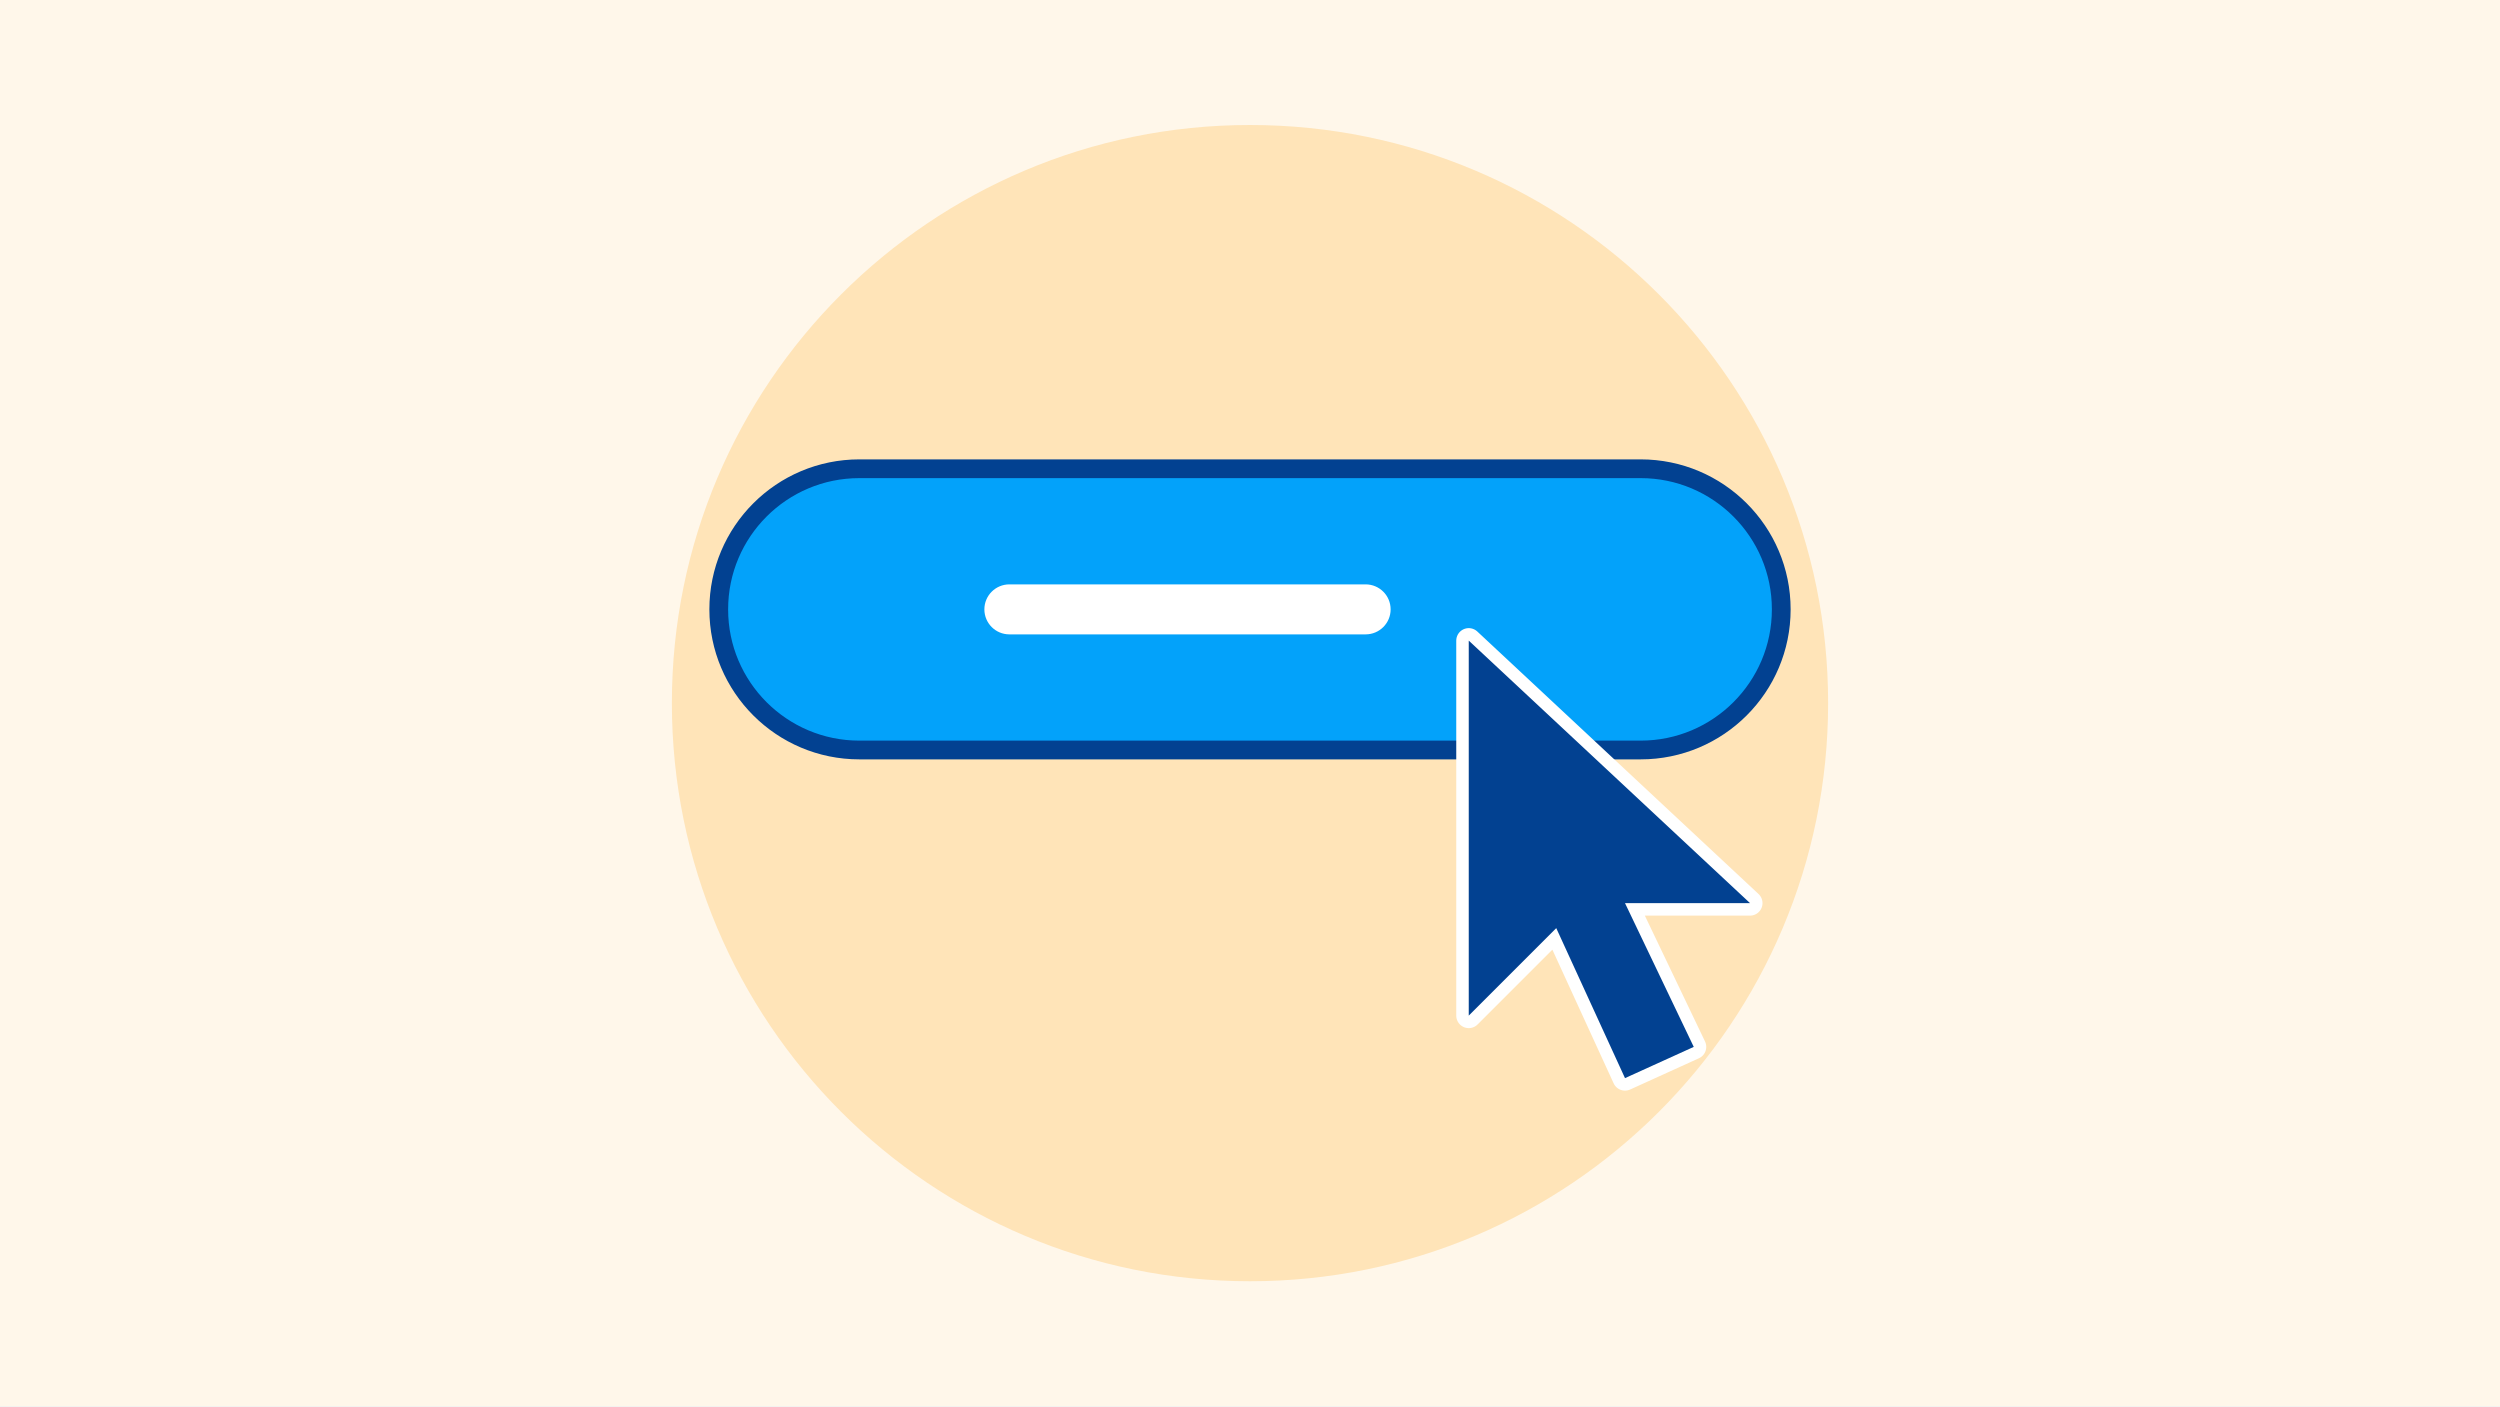
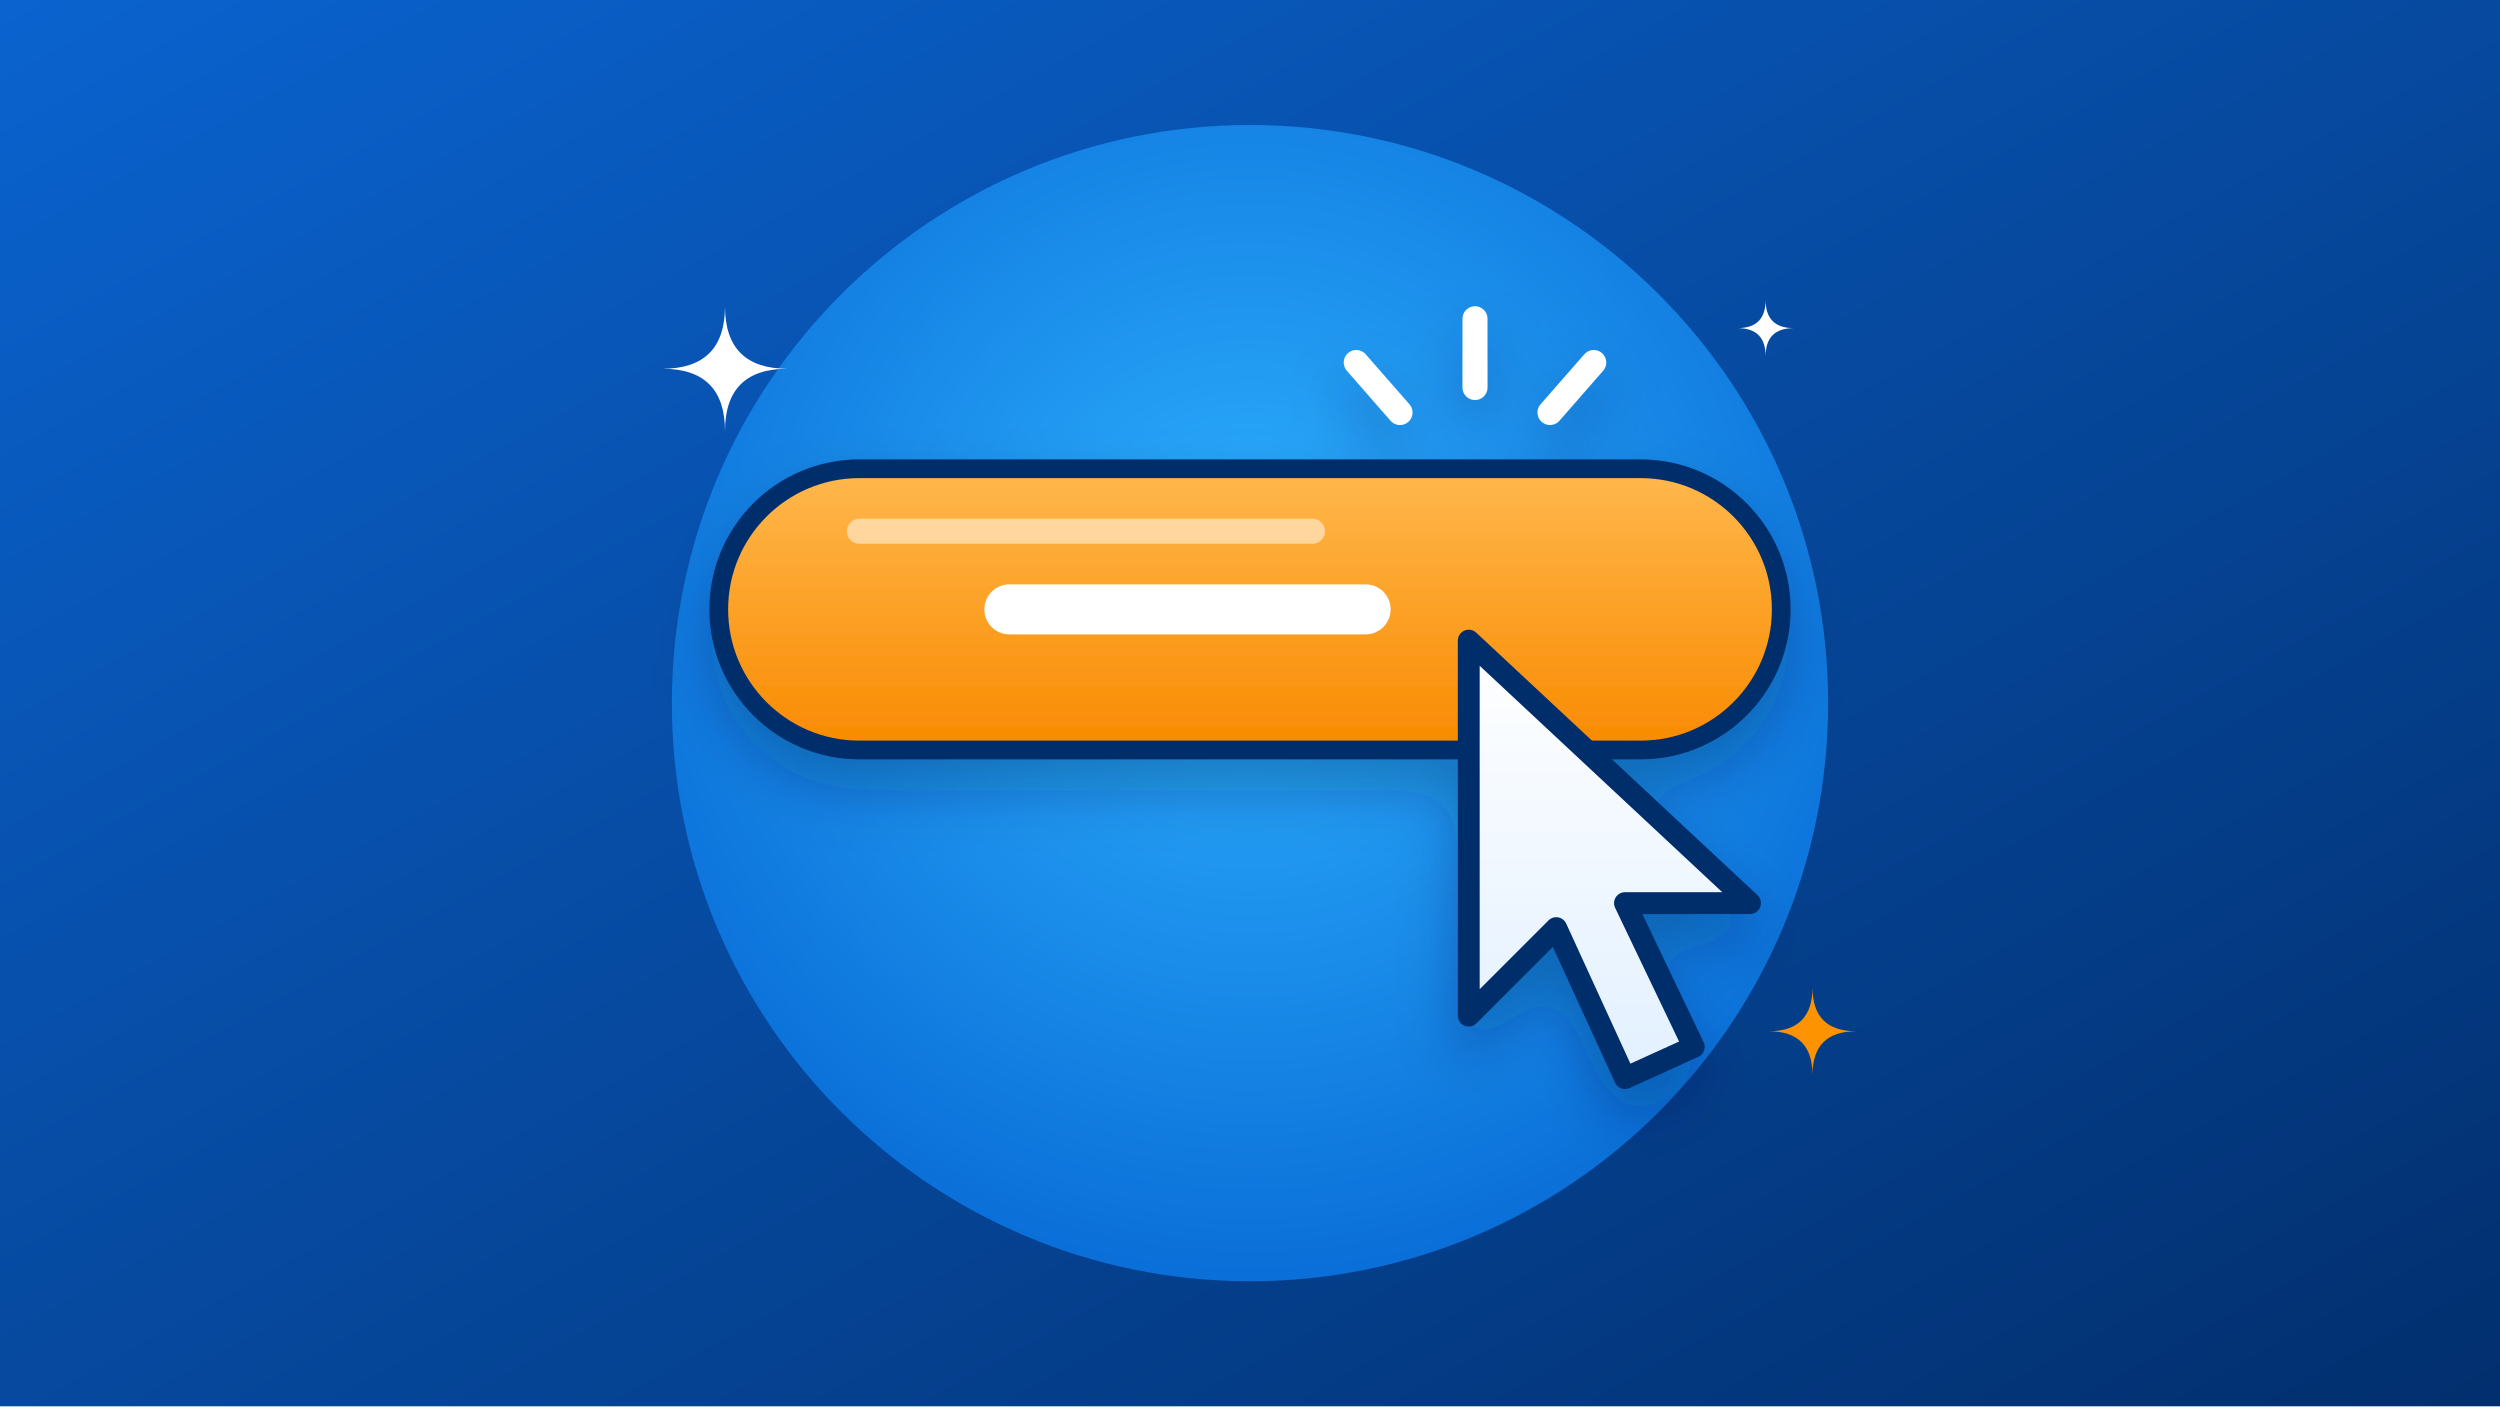
<svg xmlns="http://www.w3.org/2000/svg" viewBox="0 0 800 450" width="800" height="450" role="img" aria-label="A pointer clicking a sign-in button, for trying the live demo">
-   <rect width="800" height="450" fill="#FFF7EA" />
-   <circle cx="400" cy="225" r="185" fill="#FFE4B8" />
-   <rect x="230" y="150" width="340" height="90" rx="45" fill="#03A2FA" stroke="#024191" stroke-width="6" />
-   <rect x="315" y="187" width="130" height="16" rx="8" fill="#FFFFFF" />
-   <path d="M470,205 L470,325 L498,297 L520,345 L542,335 L520,289 L560,289 Z" fill="#024191" stroke="#FFFFFF" stroke-width="8" stroke-linejoin="round" paint-order="stroke" />
+   <defs>
+     <linearGradient id="o" x1="0" y1="0" x2="0" y2="1">
+       <stop offset="0" stop-color="#FFB84D" />
+       <stop offset="1" stop-color="#F98A00" />
+     </linearGradient>
+     <linearGradient id="s" x1="0" y1="0" x2="0" y2="1">
+       <stop offset="0" stop-color="#6FD2FF" />
+       <stop offset="1" stop-color="#0396EA" />
+     </linearGradient>
+     <linearGradient id="n" x1="0" y1="0" x2="0" y2="1">
+       <stop offset="0" stop-color="#1A6AD0" />
+       <stop offset="1" stop-color="#023A84" />
+     </linearGradient>
+     <linearGradient id="w" x1="0" y1="0" x2="0" y2="1">
+       <stop offset="0" stop-color="#FFFFFF" />
+       <stop offset="1" stop-color="#E2F0FF" />
+     </linearGradient>
+     <radialGradient id="cw" cx="0.5" cy="0.4" r="0.6">
+       <stop offset="0" stop-color="#FFF1DA" />
+       <stop offset="1" stop-color="#FFD592" />
+     </radialGradient>
+     <linearGradient id="bb" x1="0" y1="0" x2="1" y2="1">
+       <stop offset="0" stop-color="#0A63CF" />
+       <stop offset="1" stop-color="#022F6E" />
+     </linearGradient>
+     <radialGradient id="cb" cx="0.5" cy="0.4" r="0.6">
+       <stop offset="0" stop-color="#2DB0FF" />
+       <stop offset="1" stop-color="#0A6FD8" />
+     </radialGradient>
+     <filter id="sh" x="-20%" y="-20%" width="140%" height="160%">
+       <feDropShadow dx="0" dy="10" stdDeviation="9" flood-color="#011D45" flood-opacity="0.28" />
+     </filter>
+   </defs>
+   <rect width="800" height="450" fill="url(#bb)" />
+   <circle cx="400" cy="225" r="185" fill="url(#cb)" />
+   <g filter="url(#sh)">
+     <rect x="230" y="150" width="340" height="90" rx="45" fill="url(#o)" stroke="#012E6B" stroke-width="6" />
+     <rect x="315" y="187" width="130" height="16" rx="8" fill="#FFFFFF" />
+     <path d="M275,170 H420" fill="none" stroke="#FFFFFF" stroke-width="8" stroke-linecap="round" opacity="0.5" />
+     <path d="M470,205 L470,325 L498,297 L520,345 L542,335 L520,289 L560,289 Z" fill="url(#w)" stroke="#012E6B" stroke-width="7" stroke-linejoin="round" />
+     <path d="M448,132 l-14,-16 M472,124 v-22 M496,132 l14,-16" stroke="#FFFFFF" stroke-width="8" stroke-linecap="round" />
+   </g>
+   <path d="M232,98 Q232,118 252,118 Q232,118 232,138 Q232,118 212,118 Q232,118 232,98 Z" fill="#FFFFFF" />
+   <path d="M580,316 Q580,330 594,330 Q580,330 580,344 Q580,330 566,330 Q580,330 580,316 Z" fill="#FD9300" />
+   <path d="M565,96 Q565,105 574,105 Q565,105 565,114 Q565,105 556,105 Q565,105 565,96 Z" fill="#FFFFFF" />
</svg>
